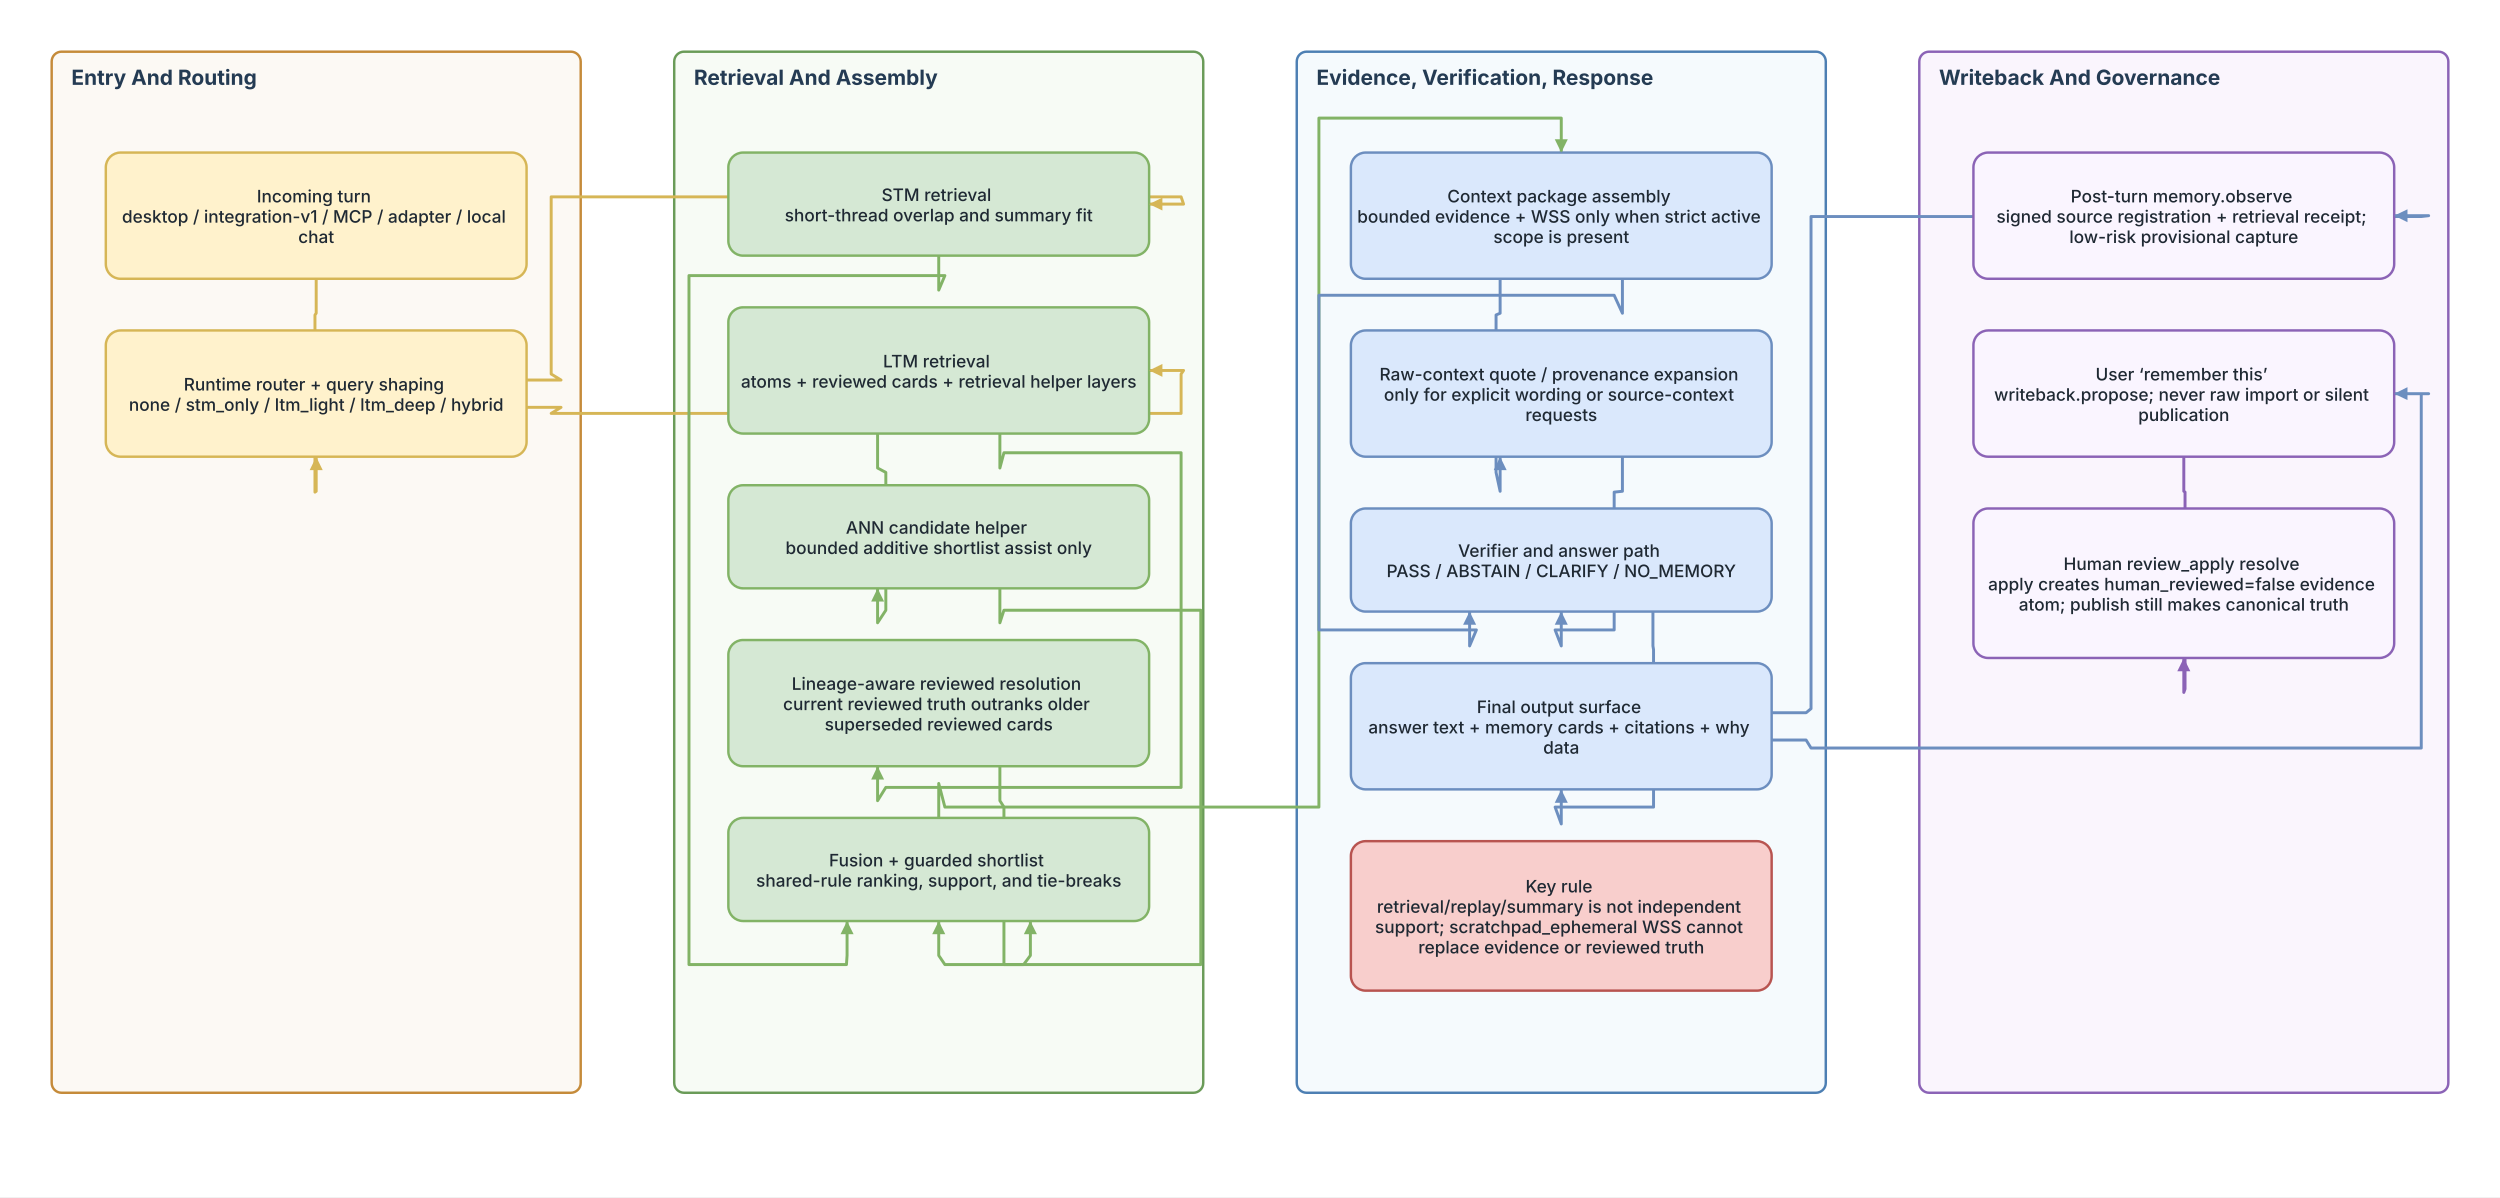
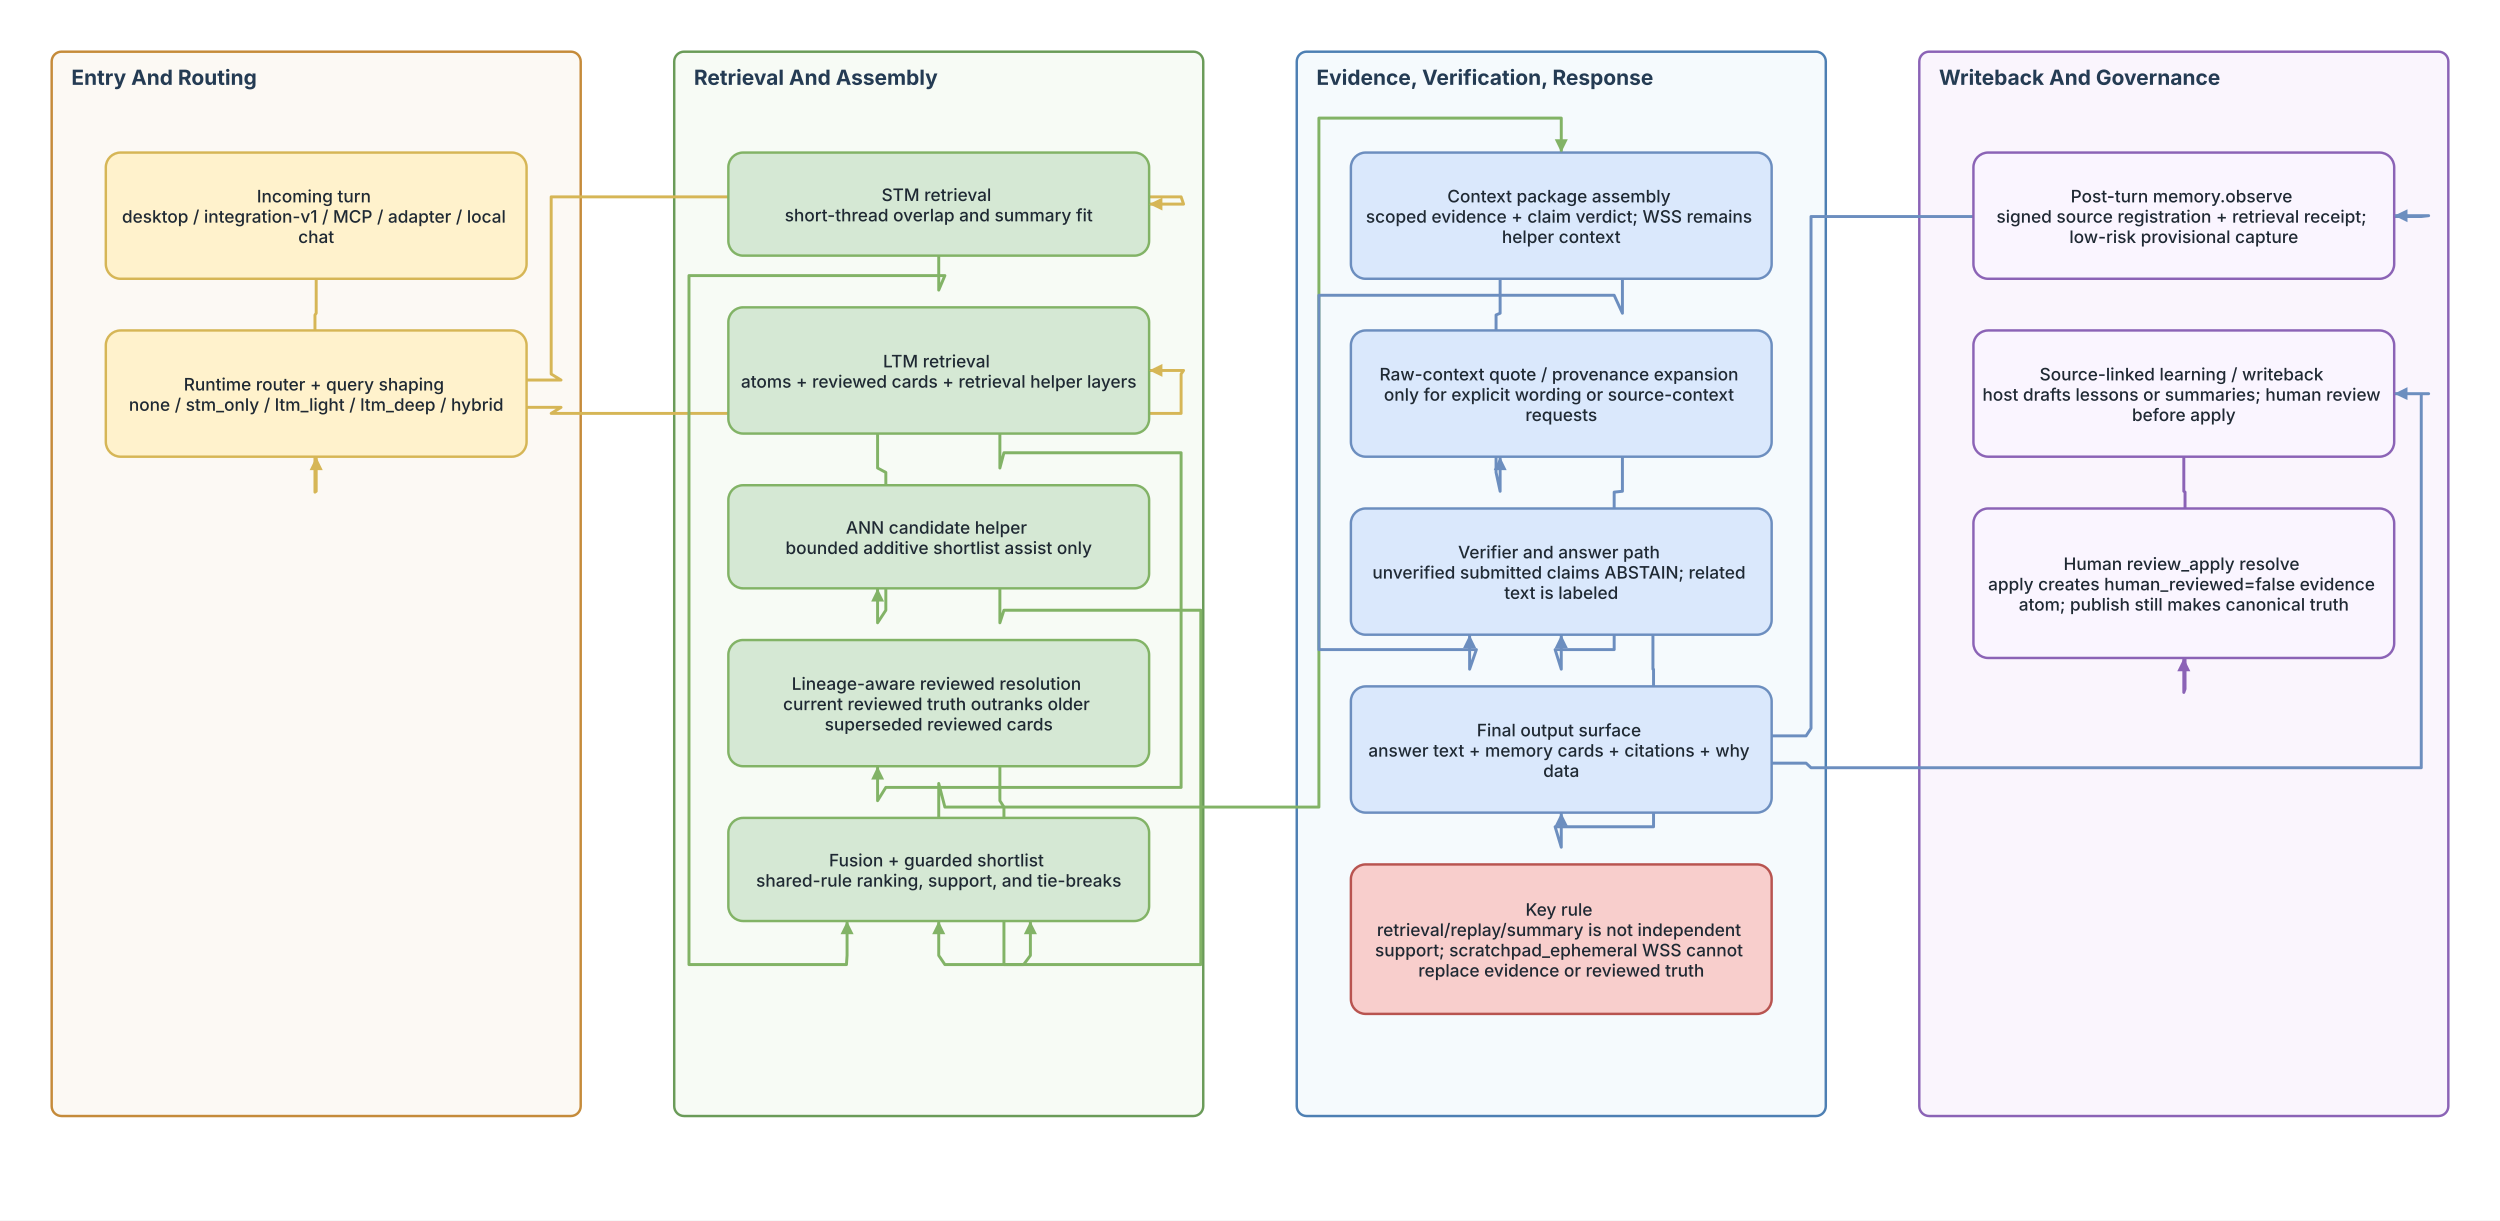
- <svg xmlns="http://www.w3.org/2000/svg" width="2032" height="973" viewBox="0 0 2032 973" role="img" aria-label="Engineering Runtime Decision And Evidence Flow">
+ <svg xmlns="http://www.w3.org/2000/svg" width="2032" height="992" viewBox="0 0 2032 992" role="img" aria-label="Engineering Runtime Decision And Evidence Flow">
  <rect width="100%" height="100%" fill="#ffffff" />
-   <rect x="42.0" y="42.0" width="430.0" height="846.2" rx="8" fill="#f8f1e7" fill-opacity="0.48" stroke="#c58b3a" stroke-width="2" />
+   <rect x="42.0" y="42.0" width="430.0" height="865.1" rx="8" fill="#f8f1e7" fill-opacity="0.48" stroke="#c58b3a" stroke-width="2" />
  <text x="58.0" y="69.0" font-family="Segoe UI, Inter, Arial, sans-serif" font-size="17" font-weight="700" fill="#243b53">Entry And Routing</text>
-   <rect x="548.0" y="42.0" width="430.0" height="846.2" rx="8" fill="#eef6ea" fill-opacity="0.48" stroke="#6a9b58" stroke-width="2" />
+   <rect x="548.0" y="42.0" width="430.0" height="865.1" rx="8" fill="#eef6ea" fill-opacity="0.48" stroke="#6a9b58" stroke-width="2" />
  <text x="564.0" y="69.0" font-family="Segoe UI, Inter, Arial, sans-serif" font-size="17" font-weight="700" fill="#243b53">Retrieval And Assembly</text>
-   <rect x="1054.0" y="42.0" width="430.0" height="846.2" rx="8" fill="#eaf3fb" fill-opacity="0.48" stroke="#4d7fb3" stroke-width="2" />
+   <rect x="1054.0" y="42.0" width="430.0" height="865.1" rx="8" fill="#eaf3fb" fill-opacity="0.48" stroke="#4d7fb3" stroke-width="2" />
  <text x="1070.0" y="69.0" font-family="Segoe UI, Inter, Arial, sans-serif" font-size="17" font-weight="700" fill="#243b53">Evidence, Verification, Response</text>
-   <rect x="1560.0" y="42.0" width="430.0" height="846.2" rx="8" fill="#f4eafa" fill-opacity="0.48" stroke="#8b63b6" stroke-width="2" />
+   <rect x="1560.0" y="42.0" width="430.0" height="865.1" rx="8" fill="#f4eafa" fill-opacity="0.48" stroke="#8b63b6" stroke-width="2" />
  <text x="1576.0" y="69.0" font-family="Segoe UI, Inter, Arial, sans-serif" font-size="17" font-weight="700" fill="#243b53">Writeback And Governance</text>
  <polyline points="763.0,664.8 763.0,636.8 768.0,656.0 1072.0,656.0 1072.0,96.0 1269.0,96.0 1269.0,124.0" fill="none" stroke="#82b366" stroke-width="2.4" stroke-linejoin="round" stroke-linecap="round" />
  <polyline points="1219.3,226.6 1219.3,254.6 1216.0,256.0 1216.0,384.0 1219.3,399.3 1219.3,371.3" fill="none" stroke="#6c8ebf" stroke-width="2.4" stroke-linejoin="round" stroke-linecap="round" />
-   <polyline points="1318.7,226.6 1318.7,254.6 1312.0,240.0 1072.0,240.0 1072.0,512.0 1200.0,512.0 1194.5,525.0 1194.5,497.0" fill="none" stroke="#6c8ebf" stroke-width="2.4" stroke-linejoin="round" stroke-linecap="round" />
-   <polyline points="1318.7,371.3 1318.7,399.3 1312.0,400.0 1312.0,512.0 1264.0,512.0 1269.0,525.0 1269.0,497.0" fill="none" stroke="#6c8ebf" stroke-width="2.4" stroke-linejoin="round" stroke-linecap="round" />
-   <polyline points="1343.5,497.0 1343.5,525.0 1344.0,528.0 1344.0,656.0 1264.0,656.0 1269.0,669.7 1269.0,641.7" fill="none" stroke="#6c8ebf" stroke-width="2.4" stroke-linejoin="round" stroke-linecap="round" />
-   <polyline points="1440.0,579.3 1468.0,579.3 1472.0,576.0 1472.0,176.0 1968.0,176.0 1974.0,175.3 1946.0,175.3" fill="none" stroke="#6c8ebf" stroke-width="2.4" stroke-linejoin="round" stroke-linecap="round" />
-   <polyline points="1440.0,601.5 1468.0,601.5 1472.0,608.0 1968.0,608.0 1968.0,320.0 1974.0,320.0 1946.0,320.0" fill="none" stroke="#6c8ebf" stroke-width="2.4" stroke-linejoin="round" stroke-linecap="round" />
+   <polyline points="1318.7,226.6 1318.7,254.6 1312.0,240.0 1072.0,240.0 1072.0,528.0 1200.0,528.0 1194.5,543.9 1194.5,515.9" fill="none" stroke="#6c8ebf" stroke-width="2.4" stroke-linejoin="round" stroke-linecap="round" />
+   <polyline points="1318.7,371.3 1318.7,399.3 1312.0,400.0 1312.0,528.0 1264.0,528.0 1269.0,543.9 1269.0,515.9" fill="none" stroke="#6c8ebf" stroke-width="2.4" stroke-linejoin="round" stroke-linecap="round" />
+   <polyline points="1343.5,515.9 1343.5,543.9 1344.0,544.0 1344.0,672.0 1264.0,672.0 1269.0,688.6 1269.0,660.6" fill="none" stroke="#6c8ebf" stroke-width="2.4" stroke-linejoin="round" stroke-linecap="round" />
+   <polyline points="1440.0,598.1 1468.0,598.1 1472.0,592.0 1472.0,176.0 1968.0,176.0 1974.0,175.3 1946.0,175.3" fill="none" stroke="#6c8ebf" stroke-width="2.4" stroke-linejoin="round" stroke-linecap="round" />
+   <polyline points="1440.0,620.3 1468.0,620.3 1472.0,624.0 1968.0,624.0 1968.0,320.0 1974.0,320.0 1946.0,320.0" fill="none" stroke="#6c8ebf" stroke-width="2.4" stroke-linejoin="round" stroke-linecap="round" />
  <polyline points="1775.0,371.3 1775.0,399.3 1776.0,400.0 1776.0,560.0 1775.0,562.8 1775.0,534.8" fill="none" stroke="#8b63b6" stroke-width="2.4" stroke-linejoin="round" stroke-linecap="round" />
  <polyline points="257.0,226.6 257.0,254.6 256.0,256.0 256.0,400.0 257.0,399.3 257.0,371.3" fill="none" stroke="#d6b656" stroke-width="2.4" stroke-linejoin="round" stroke-linecap="round" />
  <polyline points="428.0,308.9 456.0,308.9 448.0,304.0 448.0,160.0 960.0,160.0 962.0,165.9 934.0,165.9" fill="none" stroke="#d6b656" stroke-width="2.4" stroke-linejoin="round" stroke-linecap="round" />
  <polyline points="428.0,331.1 456.0,331.1 448.0,336.0 960.0,336.0 960.0,304.0 962.0,301.1 934.0,301.1" fill="none" stroke="#d6b656" stroke-width="2.4" stroke-linejoin="round" stroke-linecap="round" />
  <polyline points="713.3,352.4 713.3,380.4 720.0,384.0 720.0,496.0 713.3,506.2 713.3,478.2" fill="none" stroke="#82b366" stroke-width="2.4" stroke-linejoin="round" stroke-linecap="round" />
  <polyline points="812.7,352.4 812.7,380.4 816.0,368.0 960.0,368.0 960.0,640.0 720.0,640.0 713.3,650.8 713.3,622.8" fill="none" stroke="#82b366" stroke-width="2.4" stroke-linejoin="round" stroke-linecap="round" />
  <polyline points="763.0,207.8 763.0,235.8 768.0,224.0 560.0,224.0 560.0,784.0 688.0,784.0 688.5,776.6 688.5,748.6" fill="none" stroke="#82b366" stroke-width="2.4" stroke-linejoin="round" stroke-linecap="round" />
  <polyline points="812.7,478.2 812.7,506.2 816.0,496.0 976.0,496.0 976.0,784.0 768.0,784.0 763.0,776.6 763.0,748.6" fill="none" stroke="#82b366" stroke-width="2.4" stroke-linejoin="round" stroke-linecap="round" />
  <polyline points="812.7,622.8 812.7,650.8 816.0,656.0 816.0,784.0 832.0,784.0 837.5,776.6 837.5,748.6" fill="none" stroke="#82b366" stroke-width="2.4" stroke-linejoin="round" stroke-linecap="round" />
  <rect x="86.0" y="124.0" width="342.0" height="102.6" rx="12" fill="#fff2cc" stroke="#d6b656" stroke-width="2" />
  <text text-anchor="middle" font-family="Segoe UI, Inter, Arial, sans-serif" font-size="14" font-weight="500" fill="#1f2933" x="257.0" y="164.5">
    <tspan x="257.0" dy="0.0">Incoming turn</tspan>
    <tspan x="257.0" dy="16.5">desktop / integration-v1 / MCP / adapter / local</tspan>
    <tspan x="257.0" dy="16.5">chat</tspan>
  </text>
  <rect x="86.0" y="268.6" width="342.0" height="102.6" rx="12" fill="#fff2cc" stroke="#d6b656" stroke-width="2" />
  <text text-anchor="middle" font-family="Segoe UI, Inter, Arial, sans-serif" font-size="14" font-weight="500" fill="#1f2933" x="257.0" y="317.4">
    <tspan x="257.0" dy="0.0">Runtime router + query shaping</tspan>
    <tspan x="257.0" dy="16.5">none / stm_only / ltm_light / ltm_deep / hybrid</tspan>
  </text>
  <rect x="592.0" y="124.0" width="342.0" height="83.8" rx="12" fill="#d5e8d4" stroke="#82b366" stroke-width="2" />
  <text text-anchor="middle" font-family="Segoe UI, Inter, Arial, sans-serif" font-size="14" font-weight="500" fill="#1f2933" x="763.0" y="163.4">
    <tspan x="763.0" dy="0.0">STM retrieval</tspan>
    <tspan x="763.0" dy="16.5">short-thread overlap and summary fit</tspan>
  </text>
  <rect x="592.0" y="249.8" width="342.0" height="102.6" rx="12" fill="#d5e8d4" stroke="#82b366" stroke-width="2" />
  <text text-anchor="middle" font-family="Segoe UI, Inter, Arial, sans-serif" font-size="14" font-weight="500" fill="#1f2933" x="763.0" y="298.6">
    <tspan x="763.0" dy="0.0">LTM retrieval</tspan>
    <tspan x="763.0" dy="16.5">atoms + reviewed cards + retrieval helper layers</tspan>
  </text>
  <rect x="592.0" y="394.4" width="342.0" height="83.8" rx="12" fill="#d5e8d4" stroke="#82b366" stroke-width="2" />
  <text text-anchor="middle" font-family="Segoe UI, Inter, Arial, sans-serif" font-size="14" font-weight="500" fill="#1f2933" x="763.0" y="433.8">
    <tspan x="763.0" dy="0.0">ANN candidate helper</tspan>
    <tspan x="763.0" dy="16.5">bounded additive shortlist assist only</tspan>
  </text>
  <rect x="592.0" y="520.2" width="342.0" height="102.6" rx="12" fill="#d5e8d4" stroke="#82b366" stroke-width="2" />
  <text text-anchor="middle" font-family="Segoe UI, Inter, Arial, sans-serif" font-size="14" font-weight="500" fill="#1f2933" x="763.0" y="560.7">
    <tspan x="763.0" dy="0.0">Lineage-aware reviewed resolution</tspan>
    <tspan x="763.0" dy="16.5">current reviewed truth outranks older</tspan>
    <tspan x="763.0" dy="16.5">superseded reviewed cards</tspan>
  </text>
  <rect x="592.0" y="664.8" width="342.0" height="83.8" rx="12" fill="#d5e8d4" stroke="#82b366" stroke-width="2" />
  <text text-anchor="middle" font-family="Segoe UI, Inter, Arial, sans-serif" font-size="14" font-weight="500" fill="#1f2933" x="763.0" y="704.2">
    <tspan x="763.0" dy="0.0">Fusion + guarded shortlist</tspan>
    <tspan x="763.0" dy="16.5">shared-rule ranking, support, and tie-breaks</tspan>
  </text>
  <rect x="1098.0" y="124.0" width="342.0" height="102.6" rx="12" fill="#dae8fc" stroke="#6c8ebf" stroke-width="2" />
  <text text-anchor="middle" font-family="Segoe UI, Inter, Arial, sans-serif" font-size="14" font-weight="500" fill="#1f2933" x="1269.0" y="164.5">
    <tspan x="1269.0" dy="0.0">Context package assembly</tspan>
-     <tspan x="1269.0" dy="16.5">bounded evidence + WSS only when strict active</tspan>
-     <tspan x="1269.0" dy="16.5">scope is present</tspan>
+     <tspan x="1269.0" dy="16.5">scoped evidence + claim verdict; WSS remains</tspan>
+     <tspan x="1269.0" dy="16.5">helper context</tspan>
  </text>
  <rect x="1098.0" y="268.6" width="342.0" height="102.6" rx="12" fill="#dae8fc" stroke="#6c8ebf" stroke-width="2" />
  <text text-anchor="middle" font-family="Segoe UI, Inter, Arial, sans-serif" font-size="14" font-weight="500" fill="#1f2933" x="1269.0" y="309.2">
    <tspan x="1269.0" dy="0.0">Raw-context quote / provenance expansion</tspan>
    <tspan x="1269.0" dy="16.5">only for explicit wording or source-context</tspan>
    <tspan x="1269.0" dy="16.5">requests</tspan>
  </text>
-   <rect x="1098.0" y="413.3" width="342.0" height="83.8" rx="12" fill="#dae8fc" stroke="#6c8ebf" stroke-width="2" />
-   <text text-anchor="middle" font-family="Segoe UI, Inter, Arial, sans-serif" font-size="14" font-weight="500" fill="#1f2933" x="1269.0" y="452.6">
+   <rect x="1098.0" y="413.3" width="342.0" height="102.6" rx="12" fill="#dae8fc" stroke="#6c8ebf" stroke-width="2" />
+   <text text-anchor="middle" font-family="Segoe UI, Inter, Arial, sans-serif" font-size="14" font-weight="500" fill="#1f2933" x="1269.0" y="453.8">
    <tspan x="1269.0" dy="0.0">Verifier and answer path</tspan>
-     <tspan x="1269.0" dy="16.5">PASS / ABSTAIN / CLARIFY / NO_MEMORY</tspan>
+     <tspan x="1269.0" dy="16.5">unverified submitted claims ABSTAIN; related</tspan>
+     <tspan x="1269.0" dy="16.5">text is labeled</tspan>
  </text>
-   <rect x="1098.0" y="539.0" width="342.0" height="102.6" rx="12" fill="#dae8fc" stroke="#6c8ebf" stroke-width="2" />
-   <text text-anchor="middle" font-family="Segoe UI, Inter, Arial, sans-serif" font-size="14" font-weight="500" fill="#1f2933" x="1269.0" y="579.6">
+   <rect x="1098.0" y="557.9" width="342.0" height="102.6" rx="12" fill="#dae8fc" stroke="#6c8ebf" stroke-width="2" />
+   <text text-anchor="middle" font-family="Segoe UI, Inter, Arial, sans-serif" font-size="14" font-weight="500" fill="#1f2933" x="1269.0" y="598.5">
    <tspan x="1269.0" dy="0.0">Final output surface</tspan>
    <tspan x="1269.0" dy="16.5">answer text + memory cards + citations + why</tspan>
    <tspan x="1269.0" dy="16.5">data</tspan>
  </text>
-   <rect x="1098.0" y="683.7" width="342.0" height="121.5" rx="12" fill="#f8cecc" stroke="#b85450" stroke-width="2" />
-   <text text-anchor="middle" font-family="Segoe UI, Inter, Arial, sans-serif" font-size="14" font-weight="500" fill="#1f2933" x="1269.0" y="725.4">
+   <rect x="1098.0" y="702.6" width="342.0" height="121.5" rx="12" fill="#f8cecc" stroke="#b85450" stroke-width="2" />
+   <text text-anchor="middle" font-family="Segoe UI, Inter, Arial, sans-serif" font-size="14" font-weight="500" fill="#1f2933" x="1269.0" y="744.3">
    <tspan x="1269.0" dy="0.0">Key rule</tspan>
    <tspan x="1269.0" dy="16.5">retrieval/replay/summary is not independent</tspan>
    <tspan x="1269.0" dy="16.5">support; scratchpad_ephemeral WSS cannot</tspan>
    <tspan x="1269.0" dy="16.5">replace evidence or reviewed truth</tspan>
  </text>
  <rect x="1604.0" y="124.0" width="342.0" height="102.6" rx="12" fill="#faf5ff" stroke="#8b63b6" stroke-width="2" />
  <text text-anchor="middle" font-family="Segoe UI, Inter, Arial, sans-serif" font-size="14" font-weight="500" fill="#1f2933" x="1775.0" y="164.5">
    <tspan x="1775.0" dy="0.0">Post-turn memory.observe</tspan>
    <tspan x="1775.0" dy="16.5">signed source registration + retrieval receipt;</tspan>
    <tspan x="1775.0" dy="16.5">low-risk provisional capture</tspan>
  </text>
  <rect x="1604.0" y="268.6" width="342.0" height="102.6" rx="12" fill="#faf5ff" stroke="#8b63b6" stroke-width="2" />
  <text text-anchor="middle" font-family="Segoe UI, Inter, Arial, sans-serif" font-size="14" font-weight="500" fill="#1f2933" x="1775.0" y="309.2">
-     <tspan x="1775.0" dy="0.0">User ‘remember this’</tspan>
-     <tspan x="1775.0" dy="16.5">writeback.propose; never raw import or silent</tspan>
-     <tspan x="1775.0" dy="16.5">publication</tspan>
+     <tspan x="1775.0" dy="0.0">Source-linked learning / writeback</tspan>
+     <tspan x="1775.0" dy="16.5">host drafts lessons or summaries; human review</tspan>
+     <tspan x="1775.0" dy="16.5">before apply</tspan>
  </text>
  <rect x="1604.0" y="413.3" width="342.0" height="121.5" rx="12" fill="#faf5ff" stroke="#8b63b6" stroke-width="2" />
  <text text-anchor="middle" font-family="Segoe UI, Inter, Arial, sans-serif" font-size="14" font-weight="500" fill="#1f2933" x="1775.0" y="463.3">
    <tspan x="1775.0" dy="0.0">Human review_apply resolve</tspan>
    <tspan x="1775.0" dy="16.5">apply creates human_reviewed=false evidence</tspan>
    <tspan x="1775.0" dy="16.5">atom; publish still makes canonical truth</tspan>
  </text>
  <polygon points="1269.0,124.0 1263.7,113.2 1274.3,113.2" fill="#82b366" />
  <polygon points="1219.3,371.3 1224.6,382.1 1214.1,382.1" fill="#6c8ebf" />
-   <polygon points="1194.5,497.0 1199.8,507.8 1189.2,507.8" fill="#6c8ebf" />
-   <polygon points="1269.0,497.0 1274.3,507.8 1263.7,507.8" fill="#6c8ebf" />
-   <polygon points="1269.0,641.7 1274.3,652.5 1263.7,652.5" fill="#6c8ebf" />
+   <polygon points="1194.5,515.9 1199.8,526.7 1189.2,526.7" fill="#6c8ebf" />
+   <polygon points="1269.0,515.9 1274.3,526.7 1263.7,526.7" fill="#6c8ebf" />
+   <polygon points="1269.0,660.6 1274.3,671.3 1263.7,671.3" fill="#6c8ebf" />
  <polygon points="1946.0,175.3 1956.8,170.1 1956.8,180.6" fill="#6c8ebf" />
  <polygon points="1946.0,320.0 1956.8,314.7 1956.8,325.2" fill="#6c8ebf" />
  <polygon points="1775.0,534.8 1780.3,545.6 1769.7,545.6" fill="#8b63b6" />
  <polygon points="257.0,371.3 262.3,382.1 251.7,382.1" fill="#d6b656" />
  <polygon points="934.0,165.9 944.8,160.6 944.8,171.1" fill="#d6b656" />
  <polygon points="934.0,301.1 944.8,295.8 944.8,306.3" fill="#d6b656" />
  <polygon points="713.3,478.2 718.6,488.9 708.1,488.9" fill="#82b366" />
  <polygon points="713.3,622.8 718.6,633.6 708.1,633.6" fill="#82b366" />
  <polygon points="688.5,748.6 693.8,759.3 683.2,759.3" fill="#82b366" />
  <polygon points="763.0,748.6 768.3,759.3 757.7,759.3" fill="#82b366" />
  <polygon points="837.5,748.6 842.8,759.3 832.2,759.3" fill="#82b366" />
</svg>
